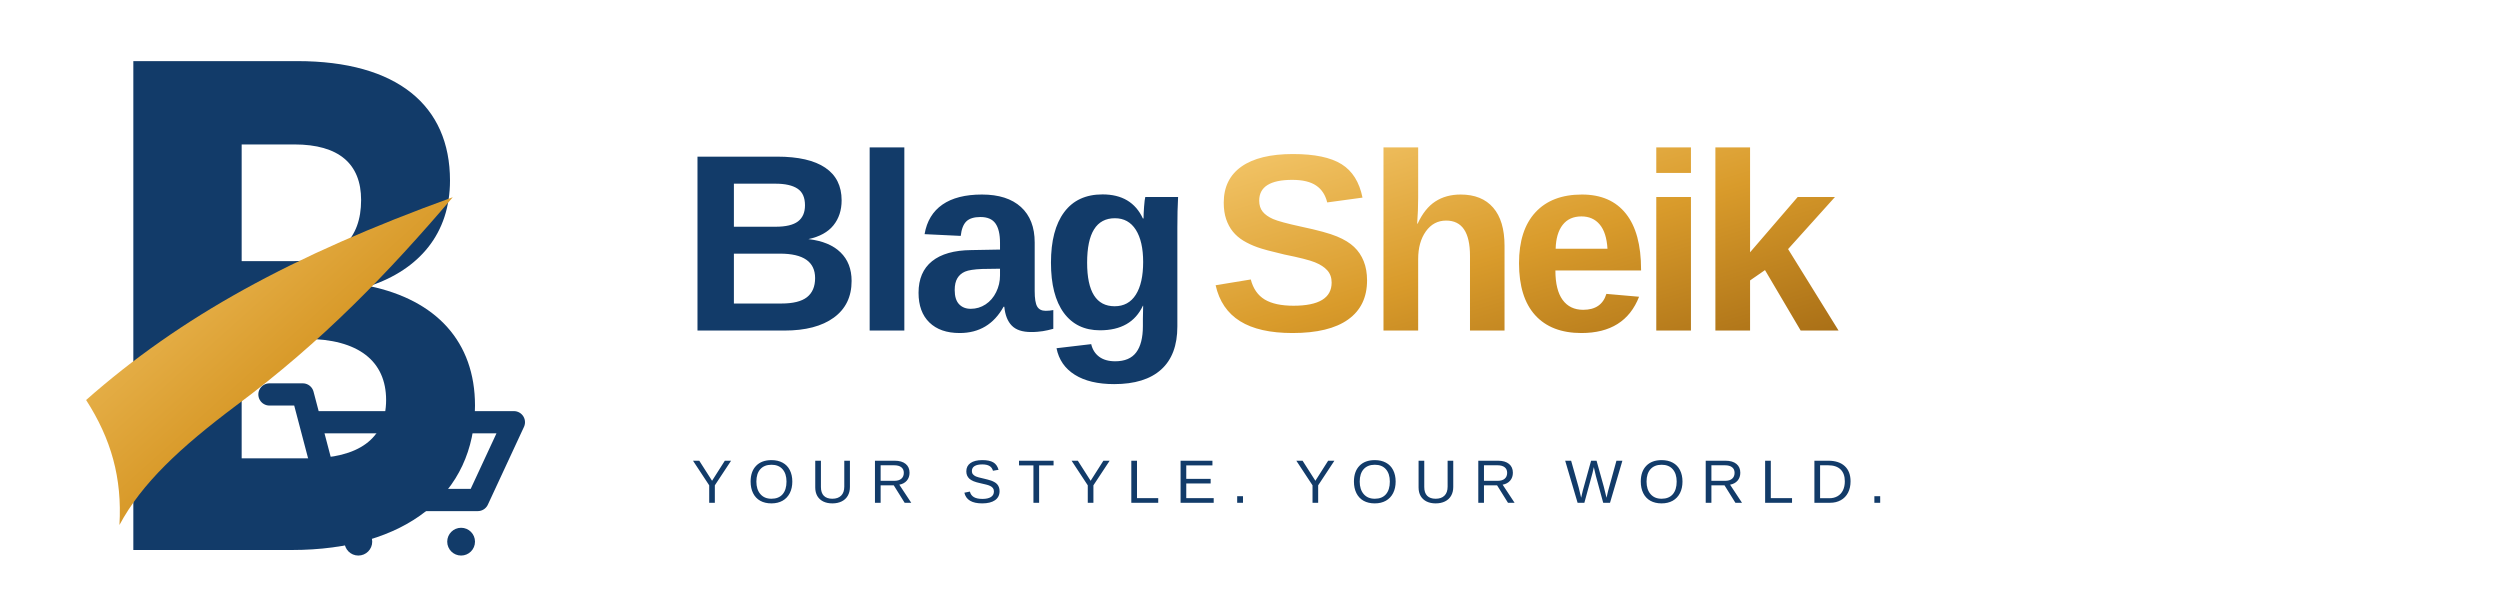
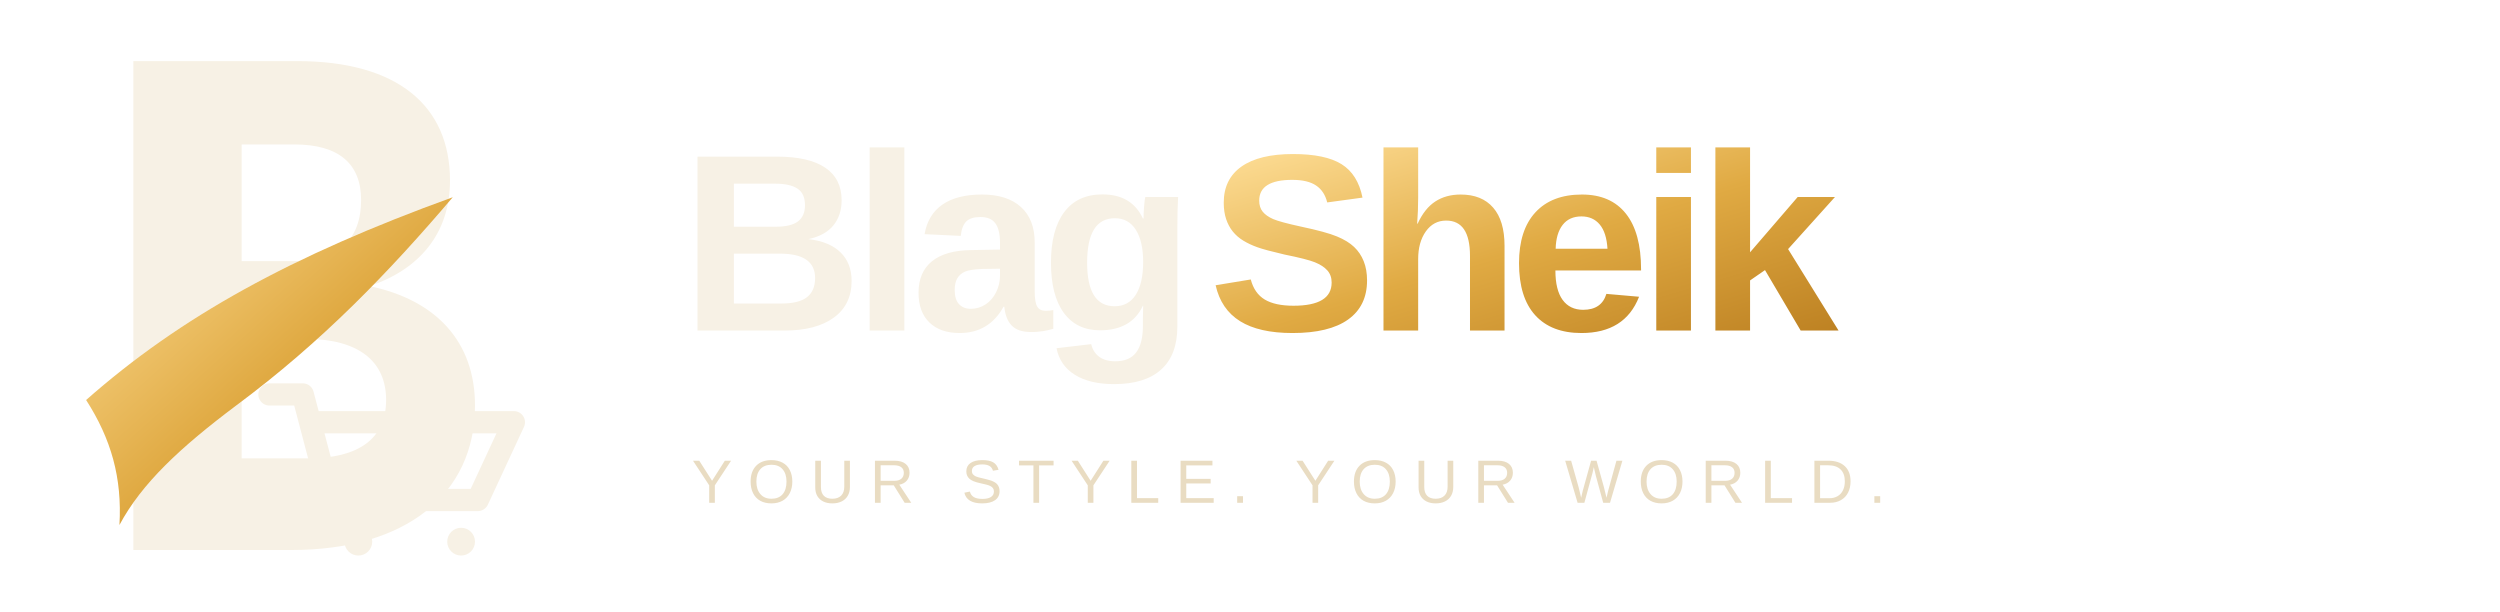
<svg xmlns="http://www.w3.org/2000/svg" viewBox="0 0 900 220" role="img" aria-labelledby="title desc">
  <defs>
    <linearGradient id="gold" x1="0" y1="0" x2="1" y2="1">
-       <stop offset="0" stop-color="#f4c76b" />
-       <stop offset=".52" stop-color="#d99b2b" />
-       <stop offset="1" stop-color="#a96f16" />
+       <stop offset="0" stop-color="#ffe09a" />
+       <stop offset=".52" stop-color="#e0aa43" />
+       <stop offset="1" stop-color="#bd8122" />
    </linearGradient>
  </defs>
  <g transform="translate(14 14)">
-     <path d="M34 8h59c36 0 55 16 55 43 0 19-11 32-29 38 24 5 38 20 38 43 0 32-25 52-66 52H34V8zm39 30v42h19c16 0 24-8 24-22 0-13-8-20-24-20H73zm0 70v43h24c18 0 28-7 28-21s-10-22-29-22H73z" fill="#123b69" />
+     <path d="M34 8h59c36 0 55 16 55 43 0 19-11 32-29 38 24 5 38 20 38 43 0 32-25 52-66 52H34V8zm39 30v42h19c16 0 24-8 24-22 0-13-8-20-24-20H73zm0 70v43h24c18 0 28-7 28-21s-10-22-29-22H73z" fill="#f7f1e5" />
    <path d="M17 130c34-30 74-52 132-73-23 27-47 52-78 75-20 15-34 28-42 43 1-17-3-31-12-45z" fill="url(#gold)" />
-     <g transform="translate(83 128)" fill="none" stroke="#123b69" stroke-width="8" stroke-linecap="round" stroke-linejoin="round">
+     <g transform="translate(83 128)" fill="none" stroke="#f7f1e5" stroke-width="8" stroke-linecap="round" stroke-linejoin="round">
      <path d="M0 0h12l10 38h53l13-28H18" />
-       <circle cx="32" cy="53" r="5" fill="#123b69" stroke="none" />
-       <circle cx="69" cy="53" r="5" fill="#123b69" stroke="none" />
+       <circle cx="32" cy="53" r="5" fill="#f7f1e5" stroke="none" />
+       <circle cx="69" cy="53" r="5" fill="#f7f1e5" stroke="none" />
    </g>
  </g>
  <g transform="translate(245 0)">
-     <text x="0" y="119" font-family="Arial, Helvetica, sans-serif" font-size="91" font-weight="700" letter-spacing="-4" fill="#123b69">Blag</text>
+     <text x="0" y="119" font-family="Arial, Helvetica, sans-serif" font-size="91" font-weight="700" letter-spacing="-4" fill="#f7f1e5">Blag</text>
    <text x="190" y="119" font-family="Arial, Helvetica, sans-serif" font-size="91" font-weight="700" letter-spacing="-4" fill="url(#gold)">Sheik</text>
    <path d="M3 145H604" stroke="url(#gold)" stroke-width="2" />
-     <text x="4" y="181" font-family="Arial, Helvetica, sans-serif" font-size="22" letter-spacing="5.5" fill="#123b69">YOUR STYLE. YOUR WORLD.</text>
+     <text x="4" y="181" font-family="Arial, Helvetica, sans-serif" font-size="22" letter-spacing="5.5" fill="#e9dcc2">YOUR STYLE. YOUR WORLD.</text>
  </g>
</svg>
